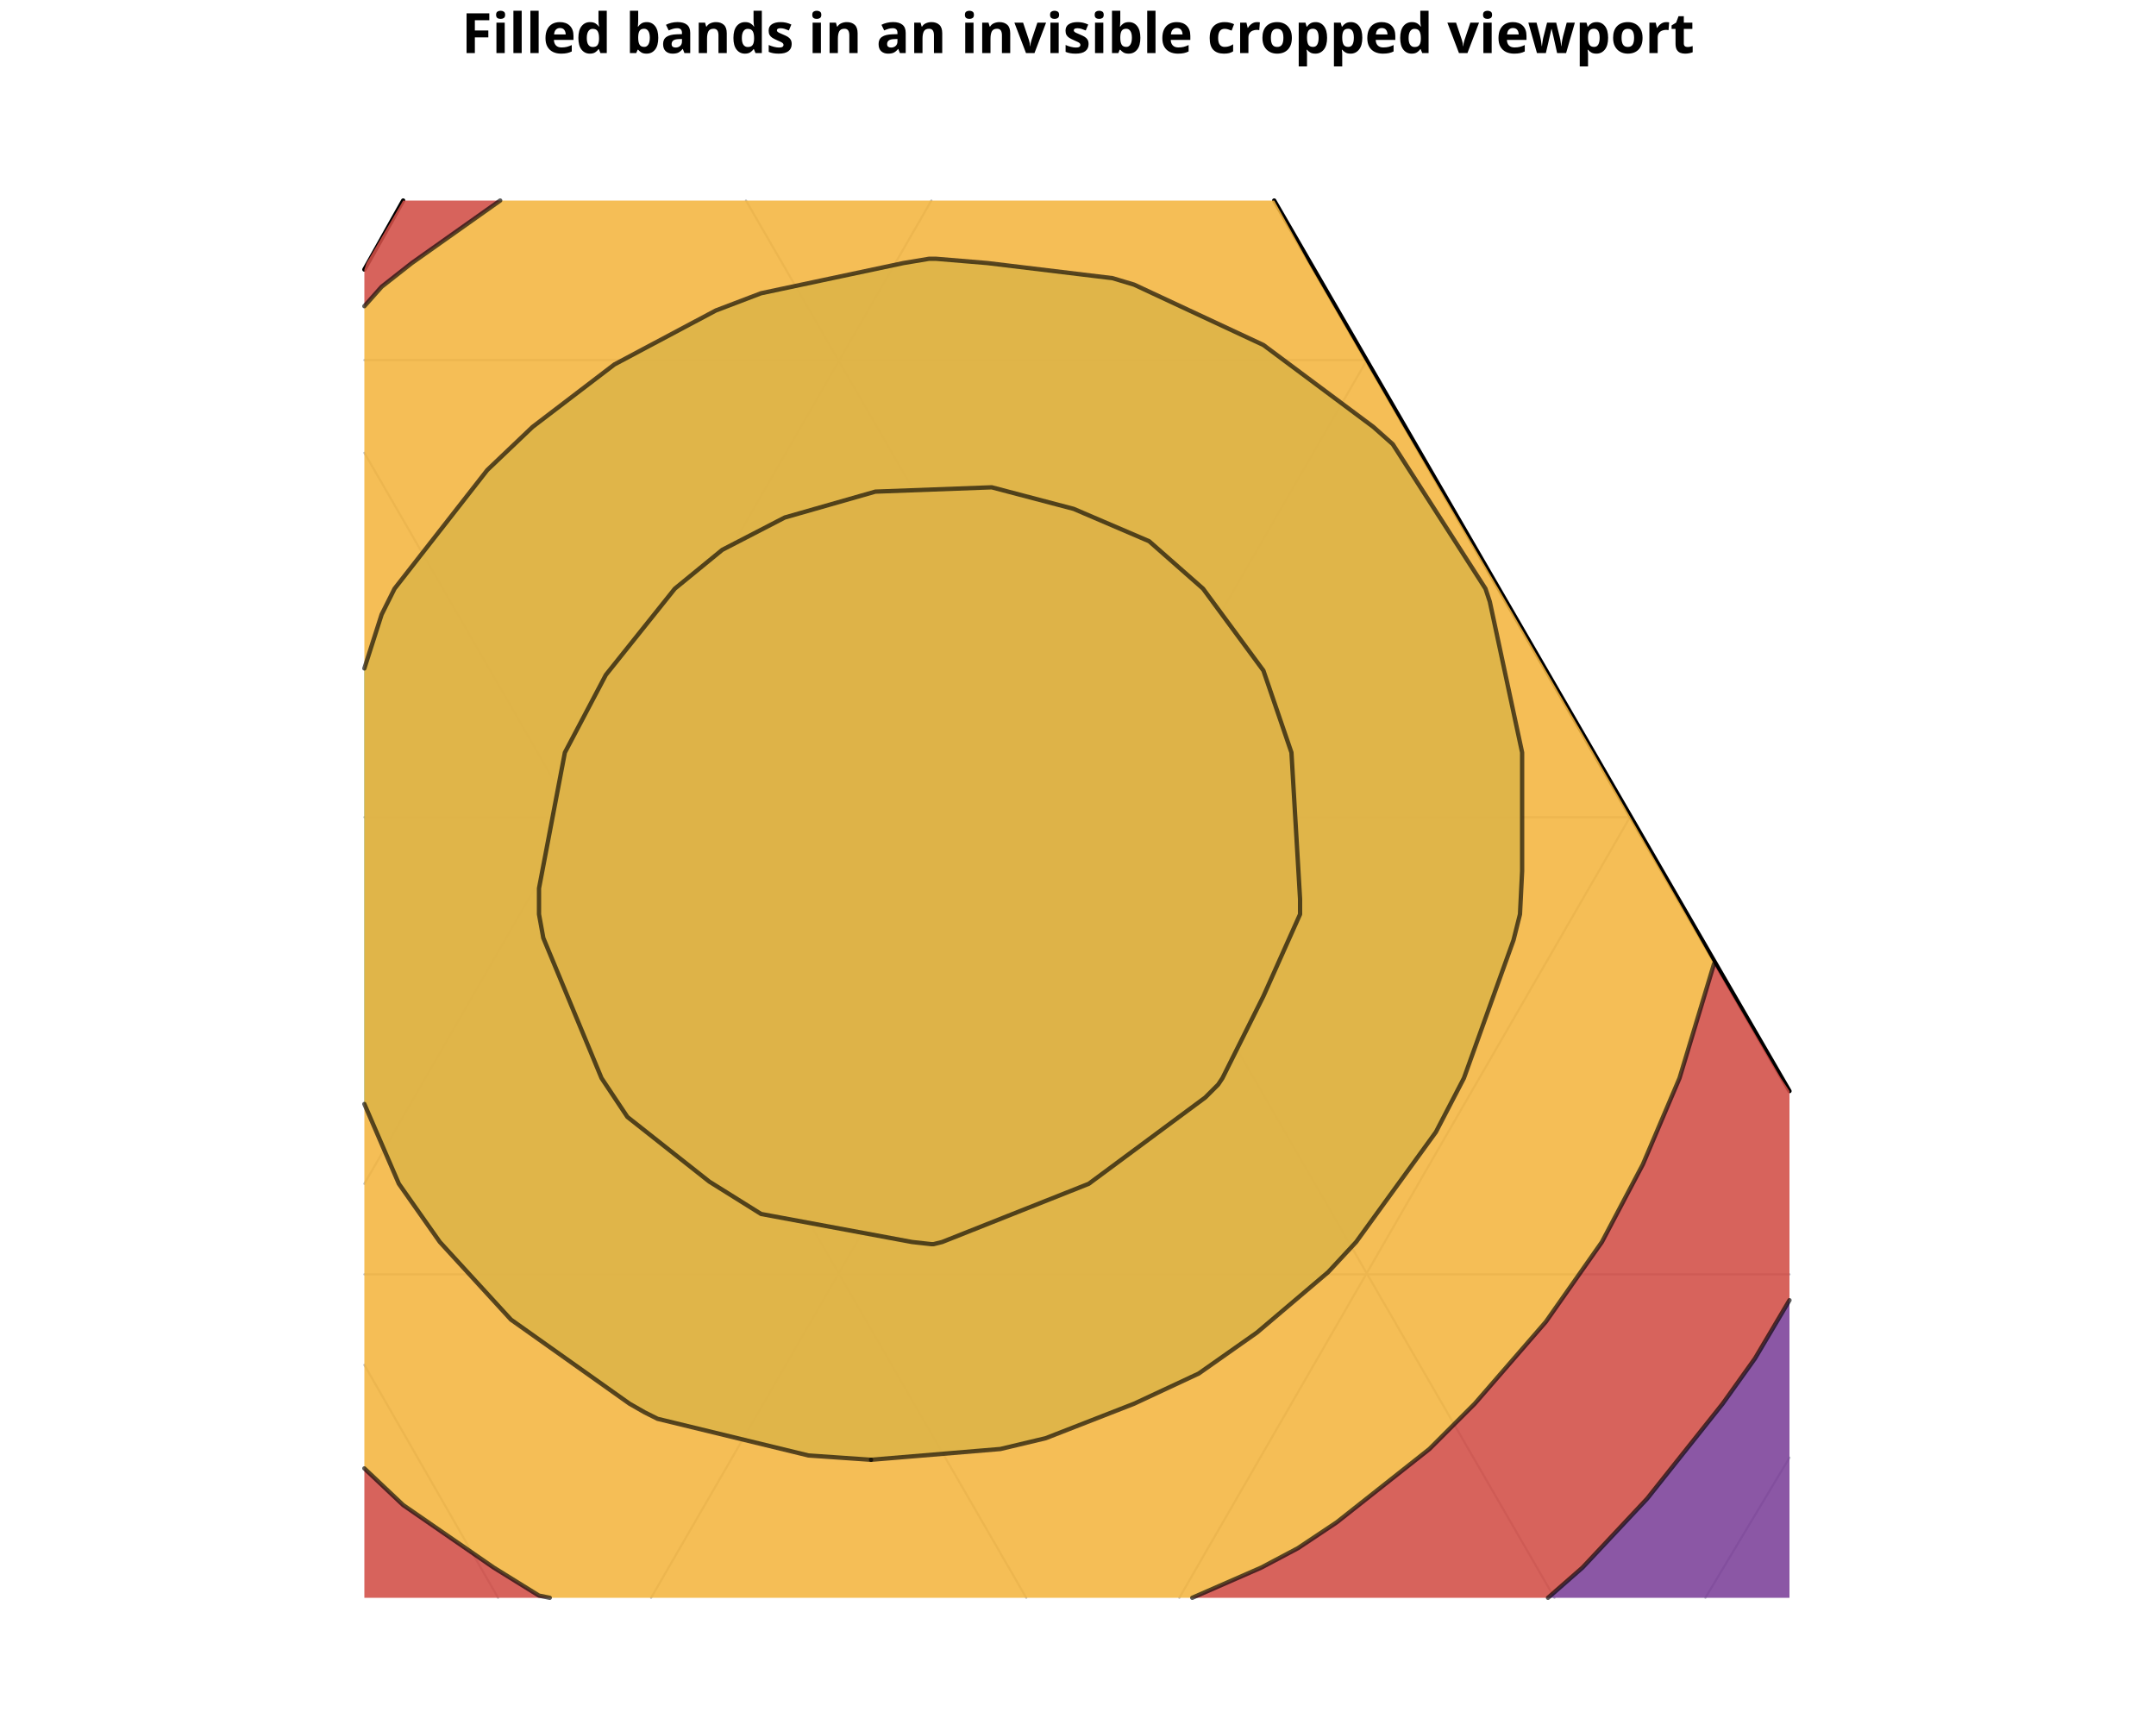
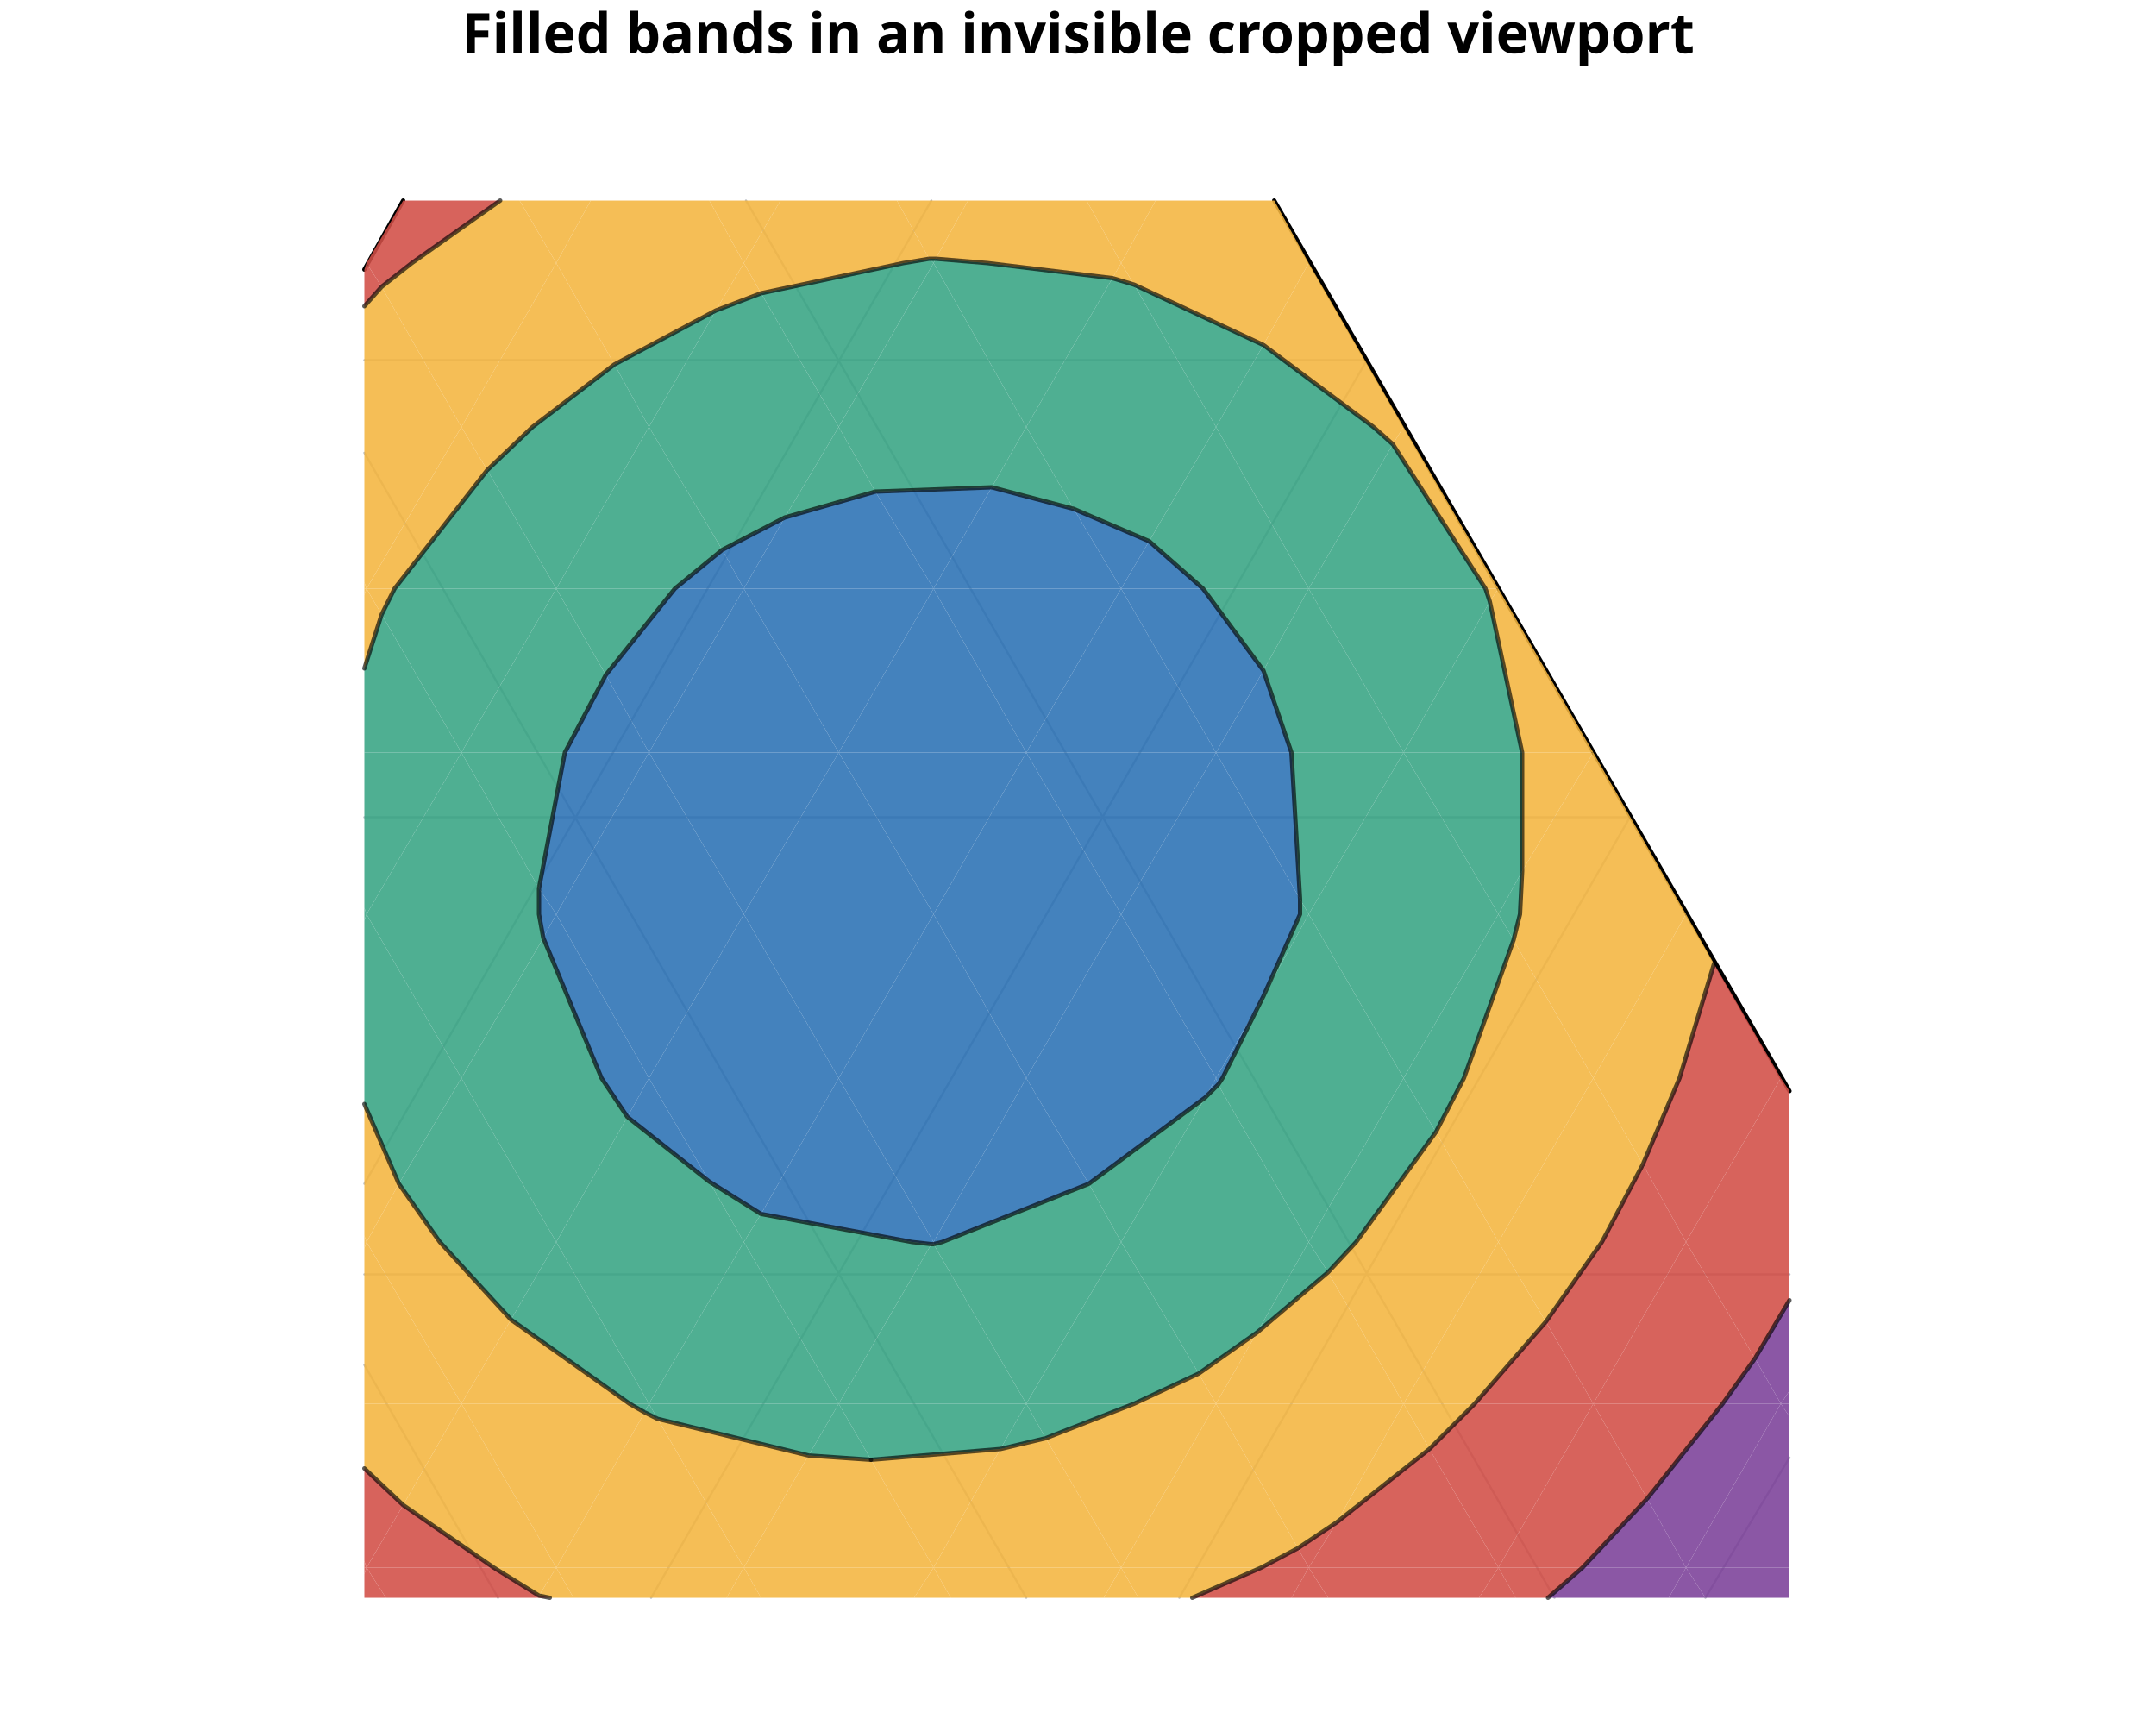
<svg xmlns="http://www.w3.org/2000/svg" width="1000" height="800" viewBox="0 0 1000 800">
  <g id="ternary-geometry" shape-rendering="geometricPrecision" stroke-linecap="round" stroke-linejoin="round">
    <rect x="0" y="0" width="1000" height="800" opacity="1" fill="#FFFFFF" stroke="none" />
    <polyline fill="none" opacity="1" stroke="#B9BEC6" stroke-width="1" points="169,591 830,591 " />
    <polyline fill="none" opacity="1" stroke="#B9BEC6" stroke-width="1" points="169,379 756,379 " />
    <polyline fill="none" opacity="1" stroke="#B9BEC6" stroke-width="1" points="169,167 634,167 " />
    <polyline fill="none" opacity="1" stroke="#B9BEC6" stroke-width="1" points="346,93 721,741 " />
    <polyline fill="none" opacity="1" stroke="#B9BEC6" stroke-width="1" points="169,210 476,741 " />
    <polyline fill="none" opacity="1" stroke="#B9BEC6" stroke-width="1" points="169,633 231,741 " />
    <polyline fill="none" opacity="1" stroke="#B9BEC6" stroke-width="1" points="432,93 169,549 " />
    <polyline fill="none" opacity="1" stroke="#B9BEC6" stroke-width="1" points="634,167 302,741 " />
    <polyline fill="none" opacity="1" stroke="#B9BEC6" stroke-width="1" points="756,379 547,741 " />
    <polyline fill="none" opacity="1" stroke="#B9BEC6" stroke-width="1" points="830,676 791,741 " />
    <polyline fill="none" opacity="1" stroke="#000000" stroke-width="2" points="830,506 591,93 " />
    <polyline fill="none" opacity="1" stroke="#000000" stroke-width="2" points="187,93 169,125 " />
-     <polygon opacity="0.88" fill="#2B71B4" points="432,577 433,577 437,576 505,549 559,509 565,503 567,500 586,462 603,424 603,417 599,349 586,311 558,273 533,251 498,236 460,226 406,228 364,240 335,255 313,273 281,313 262,349 250,412 250,424 252,435 279,500 291,518 329,548 353,563 423,576 " />
-     <polygon opacity="0.88" fill="#38A484" points="404,677 464,672 485,667 526,651 556,637 583,618 616,590 629,576 666,525 679,500 702,436 705,424 706,404 706,349 691,279 689,273 646,206 637,198 586,160 526,132 516,129 458,122 434,120 431,120 419,122 353,136 332,144 285,169 247,198 226,218 183,273 177,285 169,310 169,512 185,549 204,576 237,612 292,651 299,655 305,658 375,675 " />
-     <polygon opacity="0.88" fill="#F4B53F" points="553,741 585,727 602,718 620,706 663,672 684,651 717,613 743,576 762,540 779,500 795,447 782,424 739,349 695,273 651,198 607,122 591,93 232,93 191,122 177,133 169,142 169,681 187,698 229,727 250,740 255,741 " />
-     <polygon opacity="0.88" fill="#D24E46" points="718,741 734,727 764,695 799,651 814,630 830,603 830,506 826,500 795,447 779,500 762,540 743,576 717,613 684,651 663,672 620,706 602,718 585,727 553,741 255,741 250,740 229,727 187,698 169,681 169,741 " />
-     <polygon opacity="0.88" fill="#D24E46" points="169,125 169,142 177,133 191,122 232,93 187,93 170,122 " />
-     <polygon opacity="0.88" fill="#7C4199" points="830,741 830,603 814,630 799,651 764,695 734,727 718,741 " />
+     <polygon opacity="0.88" fill="#2B71B4" points="437,576 433,576 433,577 " />
+     <polygon opacity="0.88" fill="#2B71B4" points="433,577 433,576 432,577 " />
+     <polygon opacity="0.88" fill="#2B71B4" points="432,577 433,576 423,576 " />
+     <polygon opacity="0.88" fill="#2B71B4" points="567,500 564,500 565,503 " />
+     <polygon opacity="0.88" fill="#2B71B4" points="565,503 564,500 559,509 " />
+     <polygon opacity="0.88" fill="#2B71B4" points="559,509 564,500 476,500 505,549 " />
+     <polygon opacity="0.88" fill="#2B71B4" points="437,576 505,549 476,500 433,576 " />
+     <polygon opacity="0.88" fill="#2B71B4" points="476,500 389,500 433,576 " />
+     <polygon opacity="0.88" fill="#2B71B4" points="423,576 433,576 389,500 353,563 " />
+     <polygon opacity="0.88" fill="#2B71B4" points="353,563 389,500 301,500 329,548 " />
+     <polygon opacity="0.88" fill="#2B71B4" points="329,548 301,500 291,518 " />
+     <polygon opacity="0.88" fill="#2B71B4" points="291,518 301,500 279,500 " />
+     <polygon opacity="0.88" fill="#2B71B4" points="567,500 586,462 564,500 " />
+     <polygon opacity="0.88" fill="#2B71B4" points="586,462 603,424 520,424 564,500 " />
+     <polygon opacity="0.88" fill="#2B71B4" points="564,500 520,424 476,500 " />
+     <polygon opacity="0.88" fill="#2B71B4" points="520,424 433,424 476,500 " />
+     <polygon opacity="0.88" fill="#2B71B4" points="476,500 433,424 389,500 " />
+     <polygon opacity="0.88" fill="#2B71B4" points="433,424 345,424 389,500 " />
+     <polygon opacity="0.88" fill="#2B71B4" points="389,500 345,424 301,500 " />
+     <polygon opacity="0.88" fill="#2B71B4" points="345,424 258,424 301,500 " />
+     <polygon opacity="0.88" fill="#2B71B4" points="279,500 301,500 258,424 252,435 " />
+     <polygon opacity="0.88" fill="#2B71B4" points="252,435 258,424 250,424 " />
+     <polygon opacity="0.88" fill="#2B71B4" points="599,349 564,349 603,417 " />
+     <polygon opacity="0.88" fill="#2B71B4" points="603,424 603,417 564,349 520,424 " />
+     <polygon opacity="0.88" fill="#2B71B4" points="564,349 476,349 520,424 " />
+     <polygon opacity="0.88" fill="#2B71B4" points="520,424 476,349 433,424 " />
+     <polygon opacity="0.88" fill="#2B71B4" points="476,349 389,349 433,424 " />
+     <polygon opacity="0.88" fill="#2B71B4" points="433,424 389,349 345,424 " />
+     <polygon opacity="0.88" fill="#2B71B4" points="389,349 301,349 345,424 " />
+     <polygon opacity="0.88" fill="#2B71B4" points="345,424 301,349 258,424 " />
+     <polygon opacity="0.88" fill="#2B71B4" points="301,349 262,349 250,412 258,424 " />
+     <polygon opacity="0.88" fill="#2B71B4" points="250,424 258,424 250,412 " />
+     <polygon opacity="0.88" fill="#2B71B4" points="599,349 586,311 564,349 " />
+     <polygon opacity="0.88" fill="#2B71B4" points="586,311 558,273 520,273 564,349 " />
+     <polygon opacity="0.88" fill="#2B71B4" points="564,349 520,273 476,349 " />
+     <polygon opacity="0.88" fill="#2B71B4" points="520,273 433,273 476,349 " />
+     <polygon opacity="0.88" fill="#2B71B4" points="476,349 433,273 389,349 " />
+     <polygon opacity="0.88" fill="#2B71B4" points="433,273 345,273 389,349 " />
+     <polygon opacity="0.88" fill="#2B71B4" points="389,349 345,273 301,349 " />
+     <polygon opacity="0.88" fill="#2B71B4" points="345,273 313,273 281,313 301,349 " />
+     <polygon opacity="0.88" fill="#2B71B4" points="262,349 301,349 281,313 " />
+     <polygon opacity="0.88" fill="#2B71B4" points="558,273 533,251 520,273 " />
+     <polygon opacity="0.88" fill="#2B71B4" points="533,251 498,236 520,273 " />
+     <polygon opacity="0.88" fill="#2B71B4" points="520,273 498,236 460,226 433,273 " />
+     <polygon opacity="0.88" fill="#2B71B4" points="460,226 406,228 433,273 " />
+     <polygon opacity="0.88" fill="#2B71B4" points="433,273 406,228 364,240 345,273 " />
+     <polygon opacity="0.88" fill="#2B71B4" points="364,240 335,255 345,273 " />
+     <polygon opacity="0.88" fill="#2B71B4" points="313,273 345,273 335,255 " />
+     <polygon opacity="0.88" fill="#38A484" points="526,651 476,651 485,667 " />
+     <polygon opacity="0.88" fill="#38A484" points="485,667 476,651 464,672 " />
+     <polygon opacity="0.88" fill="#38A484" points="464,672 476,651 389,651 404,677 " />
+     <polygon opacity="0.88" fill="#38A484" points="404,677 389,651 375,675 " />
+     <polygon opacity="0.88" fill="#38A484" points="375,675 389,651 301,651 305,658 " />
+     <polygon opacity="0.88" fill="#38A484" points="305,658 301,651 299,655 " />
+     <polygon opacity="0.88" fill="#38A484" points="299,655 301,651 292,651 " />
+     <polygon opacity="0.88" fill="#38A484" points="629,576 607,576 616,590 " />
+     <polygon opacity="0.88" fill="#38A484" points="616,590 607,576 583,618 " />
+     <polygon opacity="0.88" fill="#38A484" points="583,618 607,576 520,576 556,637 " />
+     <polygon opacity="0.88" fill="#38A484" points="526,651 556,637 520,576 476,651 " />
+     <polygon opacity="0.88" fill="#38A484" points="520,576 437,576 433,577 476,651 " />
+     <polygon opacity="0.88" fill="#38A484" points="476,651 433,577 432,577 389,651 " />
+     <polygon opacity="0.88" fill="#38A484" points="432,577 423,576 345,576 389,651 " />
+     <polygon opacity="0.88" fill="#38A484" points="389,651 345,576 301,651 " />
+     <polygon opacity="0.88" fill="#38A484" points="345,576 258,576 301,651 " />
+     <polygon opacity="0.88" fill="#38A484" points="292,651 301,651 258,576 237,612 " />
+     <polygon opacity="0.88" fill="#38A484" points="237,612 258,576 204,576 " />
+     <polygon opacity="0.88" fill="#38A484" points="679,500 651,500 666,525 " />
+     <polygon opacity="0.88" fill="#38A484" points="629,576 666,525 651,500 607,576 " />
+     <polygon opacity="0.88" fill="#38A484" points="651,500 567,500 565,503 607,576 " />
+     <polygon opacity="0.88" fill="#38A484" points="607,576 565,503 559,509 520,576 " />
+     <polygon opacity="0.88" fill="#38A484" points="559,509 505,549 520,576 " />
+     <polygon opacity="0.88" fill="#38A484" points="437,576 520,576 505,549 " />
+     <polygon opacity="0.88" fill="#38A484" points="423,576 353,563 345,576 " />
+     <polygon opacity="0.88" fill="#38A484" points="353,563 329,548 345,576 " />
+     <polygon opacity="0.88" fill="#38A484" points="345,576 329,548 291,518 258,576 " />
+     <polygon opacity="0.88" fill="#38A484" points="291,518 279,500 214,500 258,576 " />
+     <polygon opacity="0.88" fill="#38A484" points="204,576 258,576 214,500 185,549 " />
+     <polygon opacity="0.88" fill="#38A484" points="169,512 185,549 214,500 169,500 " />
+     <polygon opacity="0.88" fill="#38A484" points="705,424 695,424 702,436 " />
+     <polygon opacity="0.88" fill="#38A484" points="679,500 702,436 695,424 651,500 " />
+     <polygon opacity="0.88" fill="#38A484" points="695,424 607,424 651,500 " />
+     <polygon opacity="0.88" fill="#38A484" points="567,500 651,500 607,424 586,462 " />
+     <polygon opacity="0.88" fill="#38A484" points="586,462 607,424 603,424 " />
+     <polygon opacity="0.88" fill="#38A484" points="279,500 252,435 214,500 " />
+     <polygon opacity="0.88" fill="#38A484" points="252,435 250,424 170,424 214,500 " />
+     <polygon opacity="0.88" fill="#38A484" points="169,500 214,500 170,424 169,427 " />
+     <polygon opacity="0.88" fill="#38A484" points="169,427 170,424 169,424 " />
+     <polygon opacity="0.88" fill="#38A484" points="705,424 706,404 695,424 " />
+     <polygon opacity="0.88" fill="#38A484" points="706,404 706,349 651,349 695,424 " />
+     <polygon opacity="0.88" fill="#38A484" points="695,424 651,349 607,424 " />
+     <polygon opacity="0.88" fill="#38A484" points="651,349 599,349 603,417 607,424 " />
+     <polygon opacity="0.88" fill="#38A484" points="603,424 607,424 603,417 " />
+     <polygon opacity="0.88" fill="#38A484" points="262,349 214,349 250,412 " />
+     <polygon opacity="0.88" fill="#38A484" points="250,424 250,412 214,349 170,424 " />
+     <polygon opacity="0.88" fill="#38A484" points="214,349 169,349 169,421 170,424 " />
+     <polygon opacity="0.88" fill="#38A484" points="169,424 170,424 169,421 " />
+     <polygon opacity="0.88" fill="#38A484" points="706,349 691,279 651,349 " />
+     <polygon opacity="0.88" fill="#38A484" points="691,279 689,273 607,273 651,349 " />
+     <polygon opacity="0.88" fill="#38A484" points="599,349 651,349 607,273 586,311 " />
+     <polygon opacity="0.88" fill="#38A484" points="586,311 607,273 558,273 " />
+     <polygon opacity="0.88" fill="#38A484" points="313,273 258,273 281,313 " />
+     <polygon opacity="0.88" fill="#38A484" points="262,349 281,313 258,273 214,349 " />
+     <polygon opacity="0.88" fill="#38A484" points="258,273 183,273 177,285 214,349 " />
+     <polygon opacity="0.88" fill="#38A484" points="169,310 169,349 214,349 177,285 " />
+     <polygon opacity="0.88" fill="#38A484" points="689,273 646,206 607,273 " />
+     <polygon opacity="0.88" fill="#38A484" points="646,206 637,198 564,198 607,273 " />
+     <polygon opacity="0.88" fill="#38A484" points="558,273 607,273 564,198 533,251 " />
+     <polygon opacity="0.88" fill="#38A484" points="533,251 564,198 476,198 498,236 " />
+     <polygon opacity="0.88" fill="#38A484" points="498,236 476,198 460,226 " />
+     <polygon opacity="0.88" fill="#38A484" points="460,226 476,198 389,198 406,228 " />
+     <polygon opacity="0.88" fill="#38A484" points="406,228 389,198 364,240 " />
+     <polygon opacity="0.88" fill="#38A484" points="364,240 389,198 301,198 335,255 " />
+     <polygon opacity="0.88" fill="#38A484" points="313,273 335,255 301,198 258,273 " />
+     <polygon opacity="0.88" fill="#38A484" points="301,198 247,198 226,218 258,273 " />
+     <polygon opacity="0.88" fill="#38A484" points="183,273 258,273 226,218 " />
+     <polygon opacity="0.88" fill="#38A484" points="637,198 586,160 564,198 " />
+     <polygon opacity="0.88" fill="#38A484" points="586,160 526,132 564,198 " />
+     <polygon opacity="0.88" fill="#38A484" points="564,198 526,132 516,129 476,198 " />
+     <polygon opacity="0.88" fill="#38A484" points="516,129 458,122 433,122 476,198 " />
+     <polygon opacity="0.88" fill="#38A484" points="476,198 433,122 389,198 " />
+     <polygon opacity="0.88" fill="#38A484" points="433,122 419,122 353,136 389,198 " />
+     <polygon opacity="0.88" fill="#38A484" points="389,198 353,136 332,144 301,198 " />
+     <polygon opacity="0.88" fill="#38A484" points="332,144 285,169 301,198 " />
+     <polygon opacity="0.88" fill="#38A484" points="247,198 301,198 285,169 " />
+     <polygon opacity="0.88" fill="#38A484" points="458,122 434,120 433,122 " />
+     <polygon opacity="0.88" fill="#38A484" points="434,120 431,120 433,122 " />
+     <polygon opacity="0.88" fill="#38A484" points="419,122 433,122 431,120 " />
+     <polygon opacity="0.88" fill="#F4B53F" points="553,741 585,727 520,727 528,741 " />
+     <polygon opacity="0.88" fill="#F4B53F" points="528,741 520,727 512,741 " />
+     <polygon opacity="0.88" fill="#F4B53F" points="512,741 520,727 433,727 441,741 " />
+     <polygon opacity="0.88" fill="#F4B53F" points="441,741 433,727 424,741 " />
+     <polygon opacity="0.88" fill="#F4B53F" points="424,741 433,727 345,727 353,741 " />
+     <polygon opacity="0.88" fill="#F4B53F" points="353,741 345,727 337,741 " />
+     <polygon opacity="0.88" fill="#F4B53F" points="337,741 345,727 258,727 266,741 " />
+     <polygon opacity="0.88" fill="#F4B53F" points="255,741 266,741 258,727 250,740 " />
+     <polygon opacity="0.88" fill="#F4B53F" points="250,740 258,727 229,727 " />
+     <polygon opacity="0.88" fill="#F4B53F" points="684,651 651,651 663,672 " />
+     <polygon opacity="0.88" fill="#F4B53F" points="663,672 651,651 620,706 " />
+     <polygon opacity="0.88" fill="#F4B53F" points="620,706 651,651 564,651 602,718 " />
+     <polygon opacity="0.88" fill="#F4B53F" points="585,727 602,718 564,651 520,727 " />
+     <polygon opacity="0.88" fill="#F4B53F" points="564,651 526,651 485,667 520,727 " />
+     <polygon opacity="0.88" fill="#F4B53F" points="520,727 485,667 464,672 433,727 " />
+     <polygon opacity="0.88" fill="#F4B53F" points="464,672 404,677 433,727 " />
+     <polygon opacity="0.88" fill="#F4B53F" points="433,727 404,677 375,675 345,727 " />
+     <polygon opacity="0.88" fill="#F4B53F" points="375,675 305,658 345,727 " />
+     <polygon opacity="0.88" fill="#F4B53F" points="345,727 305,658 299,655 258,727 " />
+     <polygon opacity="0.88" fill="#F4B53F" points="299,655 292,651 214,651 258,727 " />
+     <polygon opacity="0.88" fill="#F4B53F" points="229,727 258,727 214,651 187,698 " />
+     <polygon opacity="0.88" fill="#F4B53F" points="169,681 187,698 214,651 169,651 " />
+     <polygon opacity="0.88" fill="#F4B53F" points="743,576 695,576 717,613 " />
+     <polygon opacity="0.88" fill="#F4B53F" points="684,651 717,613 695,576 651,651 " />
+     <polygon opacity="0.88" fill="#F4B53F" points="695,576 629,576 616,590 651,651 " />
+     <polygon opacity="0.88" fill="#F4B53F" points="651,651 616,590 583,618 564,651 " />
+     <polygon opacity="0.88" fill="#F4B53F" points="583,618 556,637 564,651 " />
+     <polygon opacity="0.88" fill="#F4B53F" points="526,651 564,651 556,637 " />
+     <polygon opacity="0.88" fill="#F4B53F" points="292,651 237,612 214,651 " />
+     <polygon opacity="0.88" fill="#F4B53F" points="237,612 204,576 170,576 214,651 " />
+     <polygon opacity="0.88" fill="#F4B53F" points="169,651 214,651 170,576 169,579 " />
+     <polygon opacity="0.88" fill="#F4B53F" points="169,579 170,576 169,576 " />
+     <polygon opacity="0.88" fill="#F4B53F" points="779,500 739,500 762,540 " />
+     <polygon opacity="0.88" fill="#F4B53F" points="743,576 762,540 739,500 695,576 " />
+     <polygon opacity="0.88" fill="#F4B53F" points="739,500 679,500 666,525 695,576 " />
+     <polygon opacity="0.88" fill="#F4B53F" points="629,576 695,576 666,525 " />
+     <polygon opacity="0.88" fill="#F4B53F" points="204,576 185,549 170,576 " />
+     <polygon opacity="0.88" fill="#F4B53F" points="185,549 169,512 169,573 170,576 " />
+     <polygon opacity="0.88" fill="#F4B53F" points="169,576 170,576 169,573 " />
+     <polygon opacity="0.88" fill="#F4B53F" points="779,500 795,447 782,424 739,500 " />
+     <polygon opacity="0.88" fill="#F4B53F" points="782,424 705,424 702,436 739,500 " />
+     <polygon opacity="0.88" fill="#F4B53F" points="679,500 739,500 702,436 " />
+     <polygon opacity="0.88" fill="#F4B53F" points="705,424 782,424 739,349 706,404 " />
+     <polygon opacity="0.88" fill="#F4B53F" points="706,404 739,349 706,349 " />
+     <polygon opacity="0.88" fill="#F4B53F" points="706,349 739,349 695,273 691,279 " />
+     <polygon opacity="0.88" fill="#F4B53F" points="691,279 695,273 689,273 " />
+     <polygon opacity="0.88" fill="#F4B53F" points="183,273 170,273 177,285 " />
+     <polygon opacity="0.88" fill="#F4B53F" points="169,310 177,285 170,273 169,276 " />
+     <polygon opacity="0.88" fill="#F4B53F" points="169,276 170,273 169,273 " />
+     <polygon opacity="0.88" fill="#F4B53F" points="689,273 695,273 651,198 646,206 " />
+     <polygon opacity="0.88" fill="#F4B53F" points="646,206 651,198 637,198 " />
+     <polygon opacity="0.88" fill="#F4B53F" points="247,198 214,198 226,218 " />
+     <polygon opacity="0.88" fill="#F4B53F" points="183,273 226,218 214,198 170,273 " />
+     <polygon opacity="0.88" fill="#F4B53F" points="214,198 169,198 169,270 170,273 " />
+     <polygon opacity="0.88" fill="#F4B53F" points="169,273 170,273 169,270 " />
+     <polygon opacity="0.88" fill="#F4B53F" points="637,198 651,198 607,122 586,160 " />
+     <polygon opacity="0.88" fill="#F4B53F" points="586,160 607,122 520,122 526,132 " />
+     <polygon opacity="0.88" fill="#F4B53F" points="526,132 520,122 516,129 " />
+     <polygon opacity="0.88" fill="#F4B53F" points="516,129 520,122 458,122 " />
+     <polygon opacity="0.88" fill="#F4B53F" points="419,122 345,122 353,136 " />
+     <polygon opacity="0.88" fill="#F4B53F" points="353,136 345,122 332,144 " />
+     <polygon opacity="0.88" fill="#F4B53F" points="332,144 345,122 258,122 285,169 " />
+     <polygon opacity="0.88" fill="#F4B53F" points="247,198 285,169 258,122 214,198 " />
+     <polygon opacity="0.88" fill="#F4B53F" points="258,122 191,122 177,133 214,198 " />
+     <polygon opacity="0.88" fill="#F4B53F" points="169,198 214,198 177,133 169,142 " />
+     <polygon opacity="0.88" fill="#F4B53F" points="607,122 591,93 536,93 520,122 " />
+     <polygon opacity="0.88" fill="#F4B53F" points="536,93 504,93 520,122 " />
+     <polygon opacity="0.88" fill="#F4B53F" points="458,122 520,122 504,93 449,93 434,120 " />
+     <polygon opacity="0.88" fill="#F4B53F" points="434,120 449,93 416,93 431,120 " />
+     <polygon opacity="0.88" fill="#F4B53F" points="419,122 431,120 416,93 362,93 345,122 " />
+     <polygon opacity="0.88" fill="#F4B53F" points="362,93 329,93 345,122 " />
+     <polygon opacity="0.88" fill="#F4B53F" points="345,122 329,93 274,93 258,122 " />
+     <polygon opacity="0.88" fill="#F4B53F" points="274,93 241,93 258,122 " />
+     <polygon opacity="0.88" fill="#F4B53F" points="232,93 191,122 258,122 241,93 " />
+     <polygon opacity="0.88" fill="#D24E46" points="718,741 734,727 695,727 703,741 " />
+     <polygon opacity="0.88" fill="#D24E46" points="703,741 695,727 686,741 " />
+     <polygon opacity="0.88" fill="#D24E46" points="686,741 695,727 607,727 616,741 " />
+     <polygon opacity="0.88" fill="#D24E46" points="616,741 607,727 599,741 " />
+     <polygon opacity="0.88" fill="#D24E46" points="599,741 607,727 585,727 553,741 " />
+     <polygon opacity="0.88" fill="#D24E46" points="255,741 250,740 249,741 " />
+     <polygon opacity="0.88" fill="#D24E46" points="249,741 250,740 229,727 170,727 179,741 " />
+     <polygon opacity="0.88" fill="#D24E46" points="169,741 179,741 170,727 169,730 " />
+     <polygon opacity="0.88" fill="#D24E46" points="169,730 170,727 169,727 " />
+     <polygon opacity="0.88" fill="#D24E46" points="799,651 739,651 764,695 " />
+     <polygon opacity="0.88" fill="#D24E46" points="734,727 764,695 739,651 695,727 " />
+     <polygon opacity="0.88" fill="#D24E46" points="739,651 684,651 663,672 695,727 " />
+     <polygon opacity="0.88" fill="#D24E46" points="695,727 663,672 620,706 607,727 " />
+     <polygon opacity="0.88" fill="#D24E46" points="620,706 602,718 607,727 " />
+     <polygon opacity="0.88" fill="#D24E46" points="585,727 607,727 602,718 " />
+     <polygon opacity="0.88" fill="#D24E46" points="229,727 187,698 170,727 " />
+     <polygon opacity="0.88" fill="#D24E46" points="187,698 169,681 169,724 170,727 " />
+     <polygon opacity="0.88" fill="#D24E46" points="169,727 170,727 169,724 " />
+     <polygon opacity="0.88" fill="#D24E46" points="830,603 830,576 782,576 814,630 " />
+     <polygon opacity="0.88" fill="#D24E46" points="799,651 814,630 782,576 739,651 " />
+     <polygon opacity="0.88" fill="#D24E46" points="782,576 743,576 717,613 739,651 " />
+     <polygon opacity="0.88" fill="#D24E46" points="684,651 739,651 717,613 " />
+     <polygon opacity="0.88" fill="#D24E46" points="830,576 830,506 826,500 782,576 " />
+     <polygon opacity="0.88" fill="#D24E46" points="826,500 779,500 762,540 782,576 " />
+     <polygon opacity="0.88" fill="#D24E46" points="743,576 782,576 762,540 " />
+     <polygon opacity="0.88" fill="#D24E46" points="779,500 826,500 795,447 " />
+     <polygon opacity="0.88" fill="#D24E46" points="191,122 170,122 177,133 " />
+     <polygon opacity="0.88" fill="#D24E46" points="169,142 177,133 170,122 169,125 " />
+     <polygon opacity="0.88" fill="#D24E46" points="191,122 232,93 187,93 170,122 " />
+     <polygon opacity="0.88" fill="#7C4199" points="830,741 830,727 782,727 791,741 " />
+     <polygon opacity="0.88" fill="#7C4199" points="791,741 782,727 774,741 " />
+     <polygon opacity="0.88" fill="#7C4199" points="774,741 782,727 734,727 718,741 " />
+     <polygon opacity="0.88" fill="#7C4199" points="830,651 826,651 830,657 " />
+     <polygon opacity="0.88" fill="#7C4199" points="830,727 830,657 826,651 782,727 " />
+     <polygon opacity="0.88" fill="#7C4199" points="826,651 799,651 764,695 782,727 " />
+     <polygon opacity="0.88" fill="#7C4199" points="734,727 782,727 764,695 " />
+     <polygon opacity="0.88" fill="#7C4199" points="830,651 830,645 826,651 " />
+     <polygon opacity="0.88" fill="#7C4199" points="830,645 830,603 814,630 826,651 " />
+     <polygon opacity="0.88" fill="#7C4199" points="799,651 826,651 814,630 " />
    <polyline fill="none" opacity="0.64" stroke="#000000" stroke-width="2" points="432,577 433,577 437,576 505,549 559,509 565,503 567,500 586,462 603,424 603,417 599,349 586,311 558,273 533,251 498,236 460,226 406,228 364,240 335,255 313,273 281,313 262,349 250,412 250,424 252,435 279,500 291,518 329,548 353,563 423,576 432,577 " />
    <polyline fill="none" opacity="0.64" stroke="#000000" stroke-width="2" points="404,677 375,675 305,658 299,655 292,651 237,612 204,576 185,549 169,512 " />
    <polyline fill="none" opacity="0.64" stroke="#000000" stroke-width="2" points="169,310 177,285 183,273 226,218 247,198 285,169 332,144 353,136 419,122 431,120 434,120 458,122 516,129 526,132 586,160 637,198 646,206 689,273 691,279 706,349 706,404 705,424 702,436 679,500 666,525 629,576 616,590 583,618 556,637 526,651 485,667 464,672 404,677 " />
    <polyline fill="none" opacity="0.64" stroke="#000000" stroke-width="2" points="795,447 779,500 762,540 743,576 717,613 684,651 663,672 620,706 602,718 585,727 553,741 " />
    <polyline fill="none" opacity="0.64" stroke="#000000" stroke-width="2" points="255,741 250,740 229,727 187,698 169,681 " />
    <polyline fill="none" opacity="0.64" stroke="#000000" stroke-width="2" points="169,142 177,133 191,122 232,93 " />
    <polyline fill="none" opacity="0.64" stroke="#000000" stroke-width="2" points="718,741 734,727 764,695 799,651 814,630 830,603 " />
  </g>
  <g id="ternary-text">
    <text x="500" y="5" dy="0.76em" text-anchor="middle" font-family="sans-serif" font-size="25.806" opacity="1" fill="#000000" font-weight="bold">
Filled bands in an invisible cropped viewport
</text>
  </g>
</svg>
